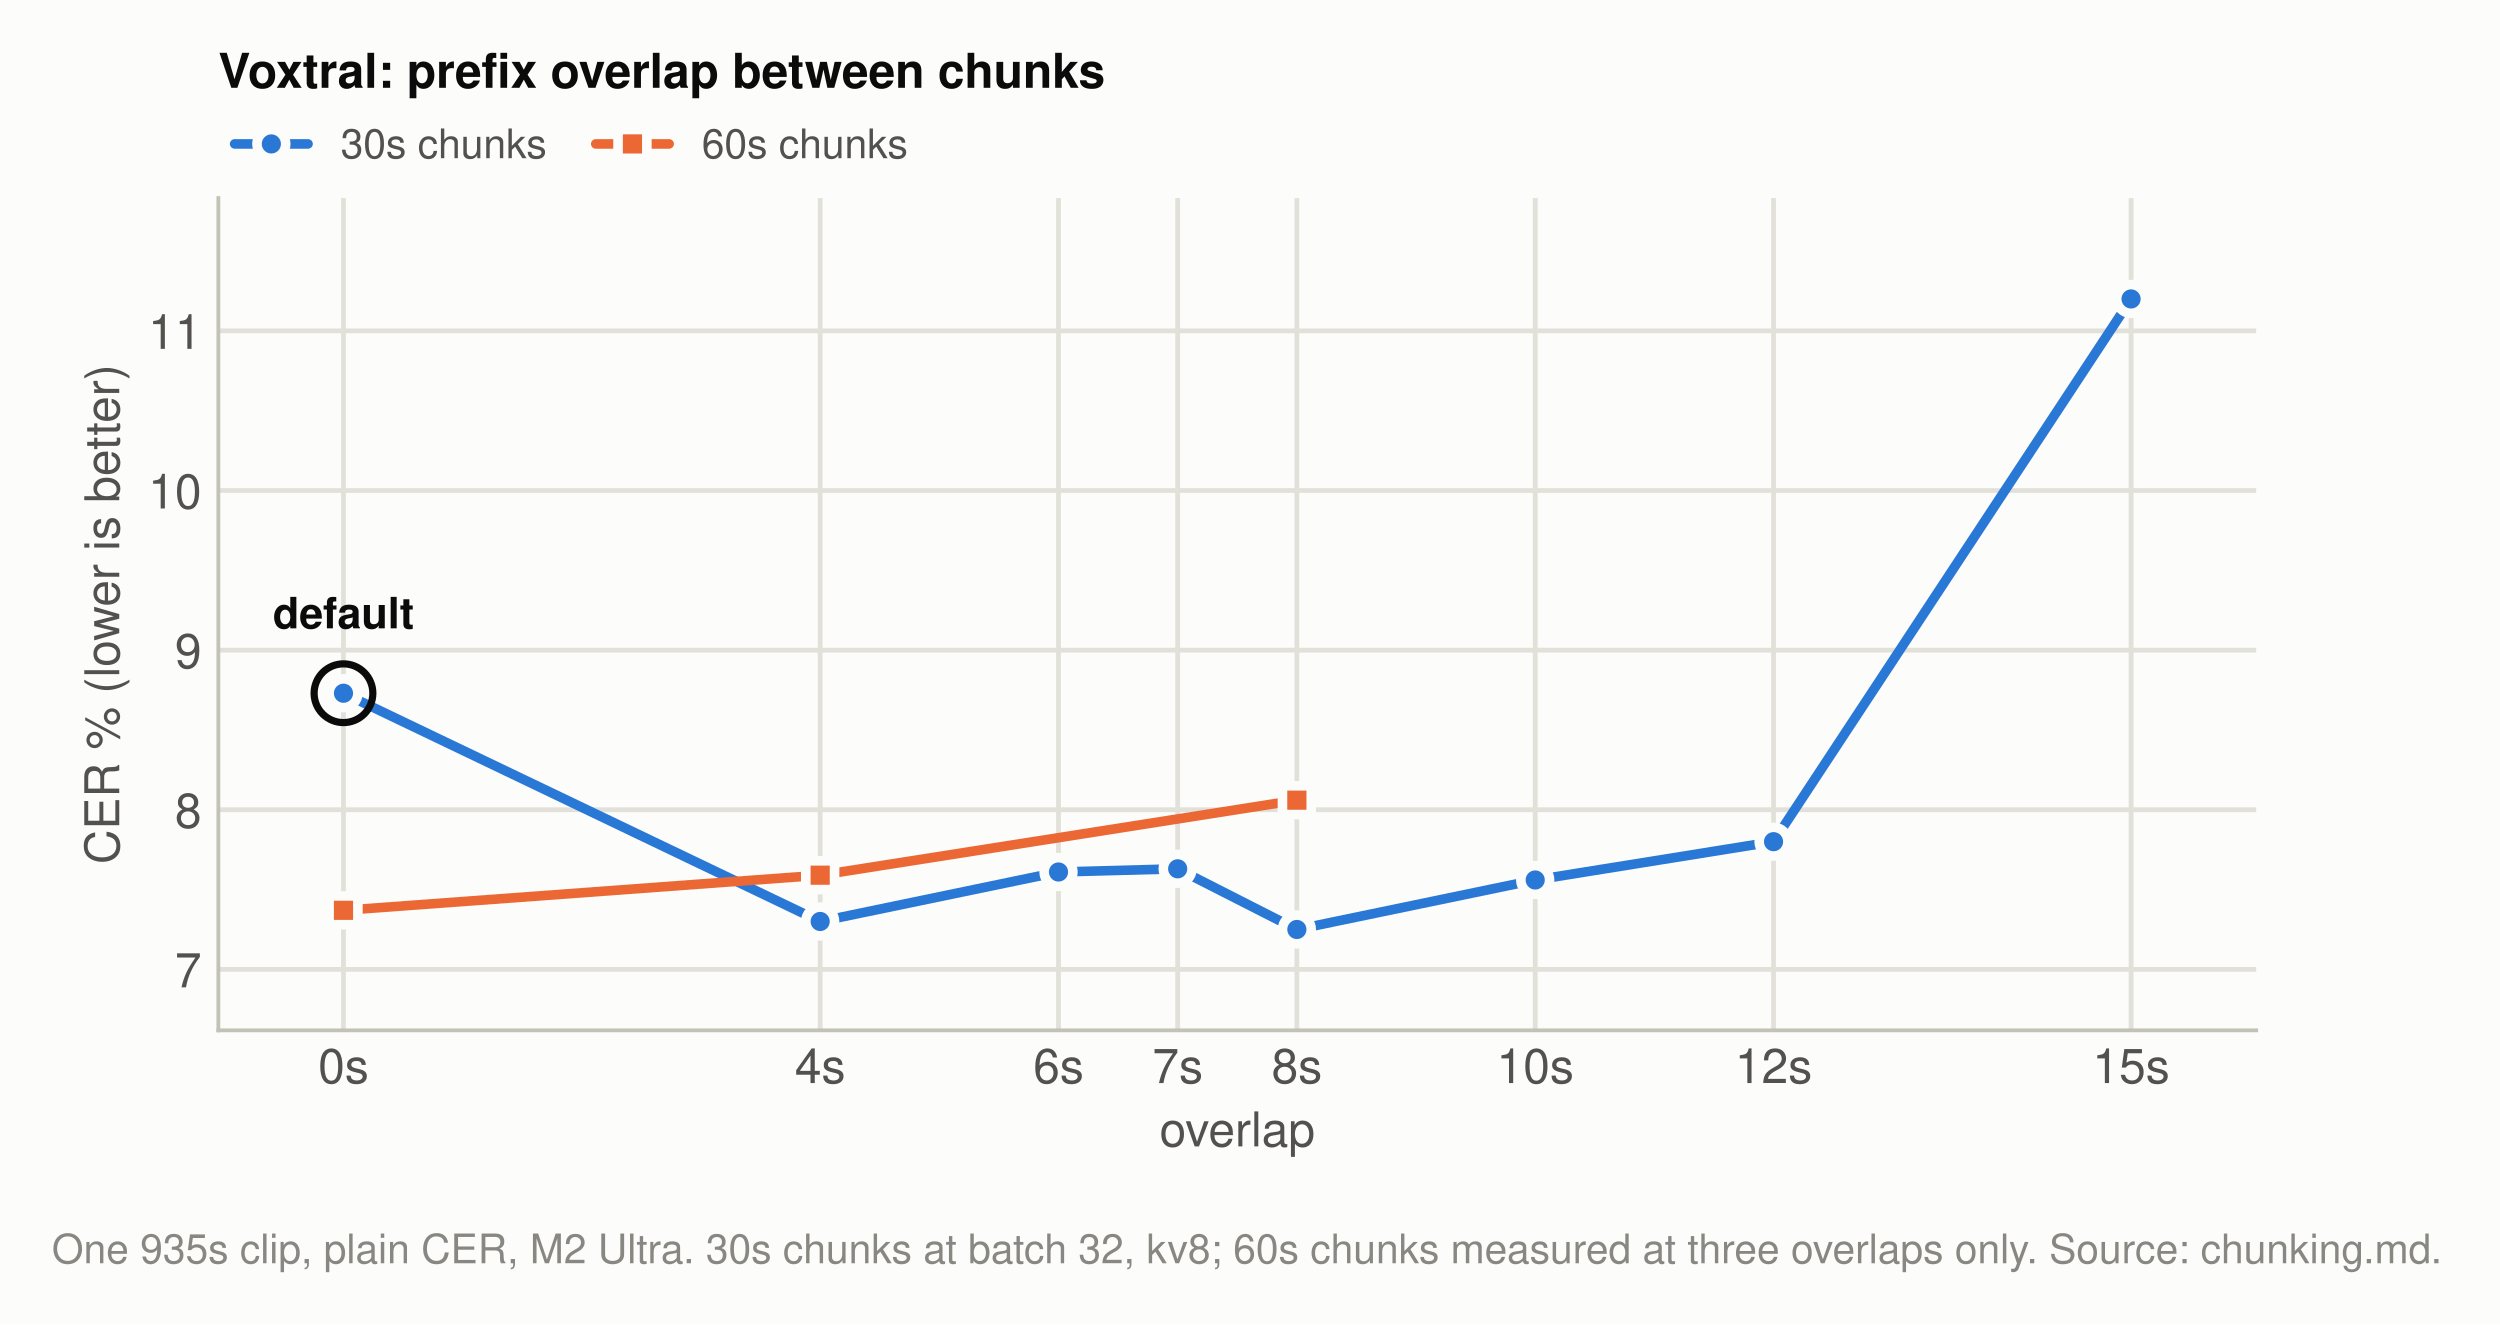
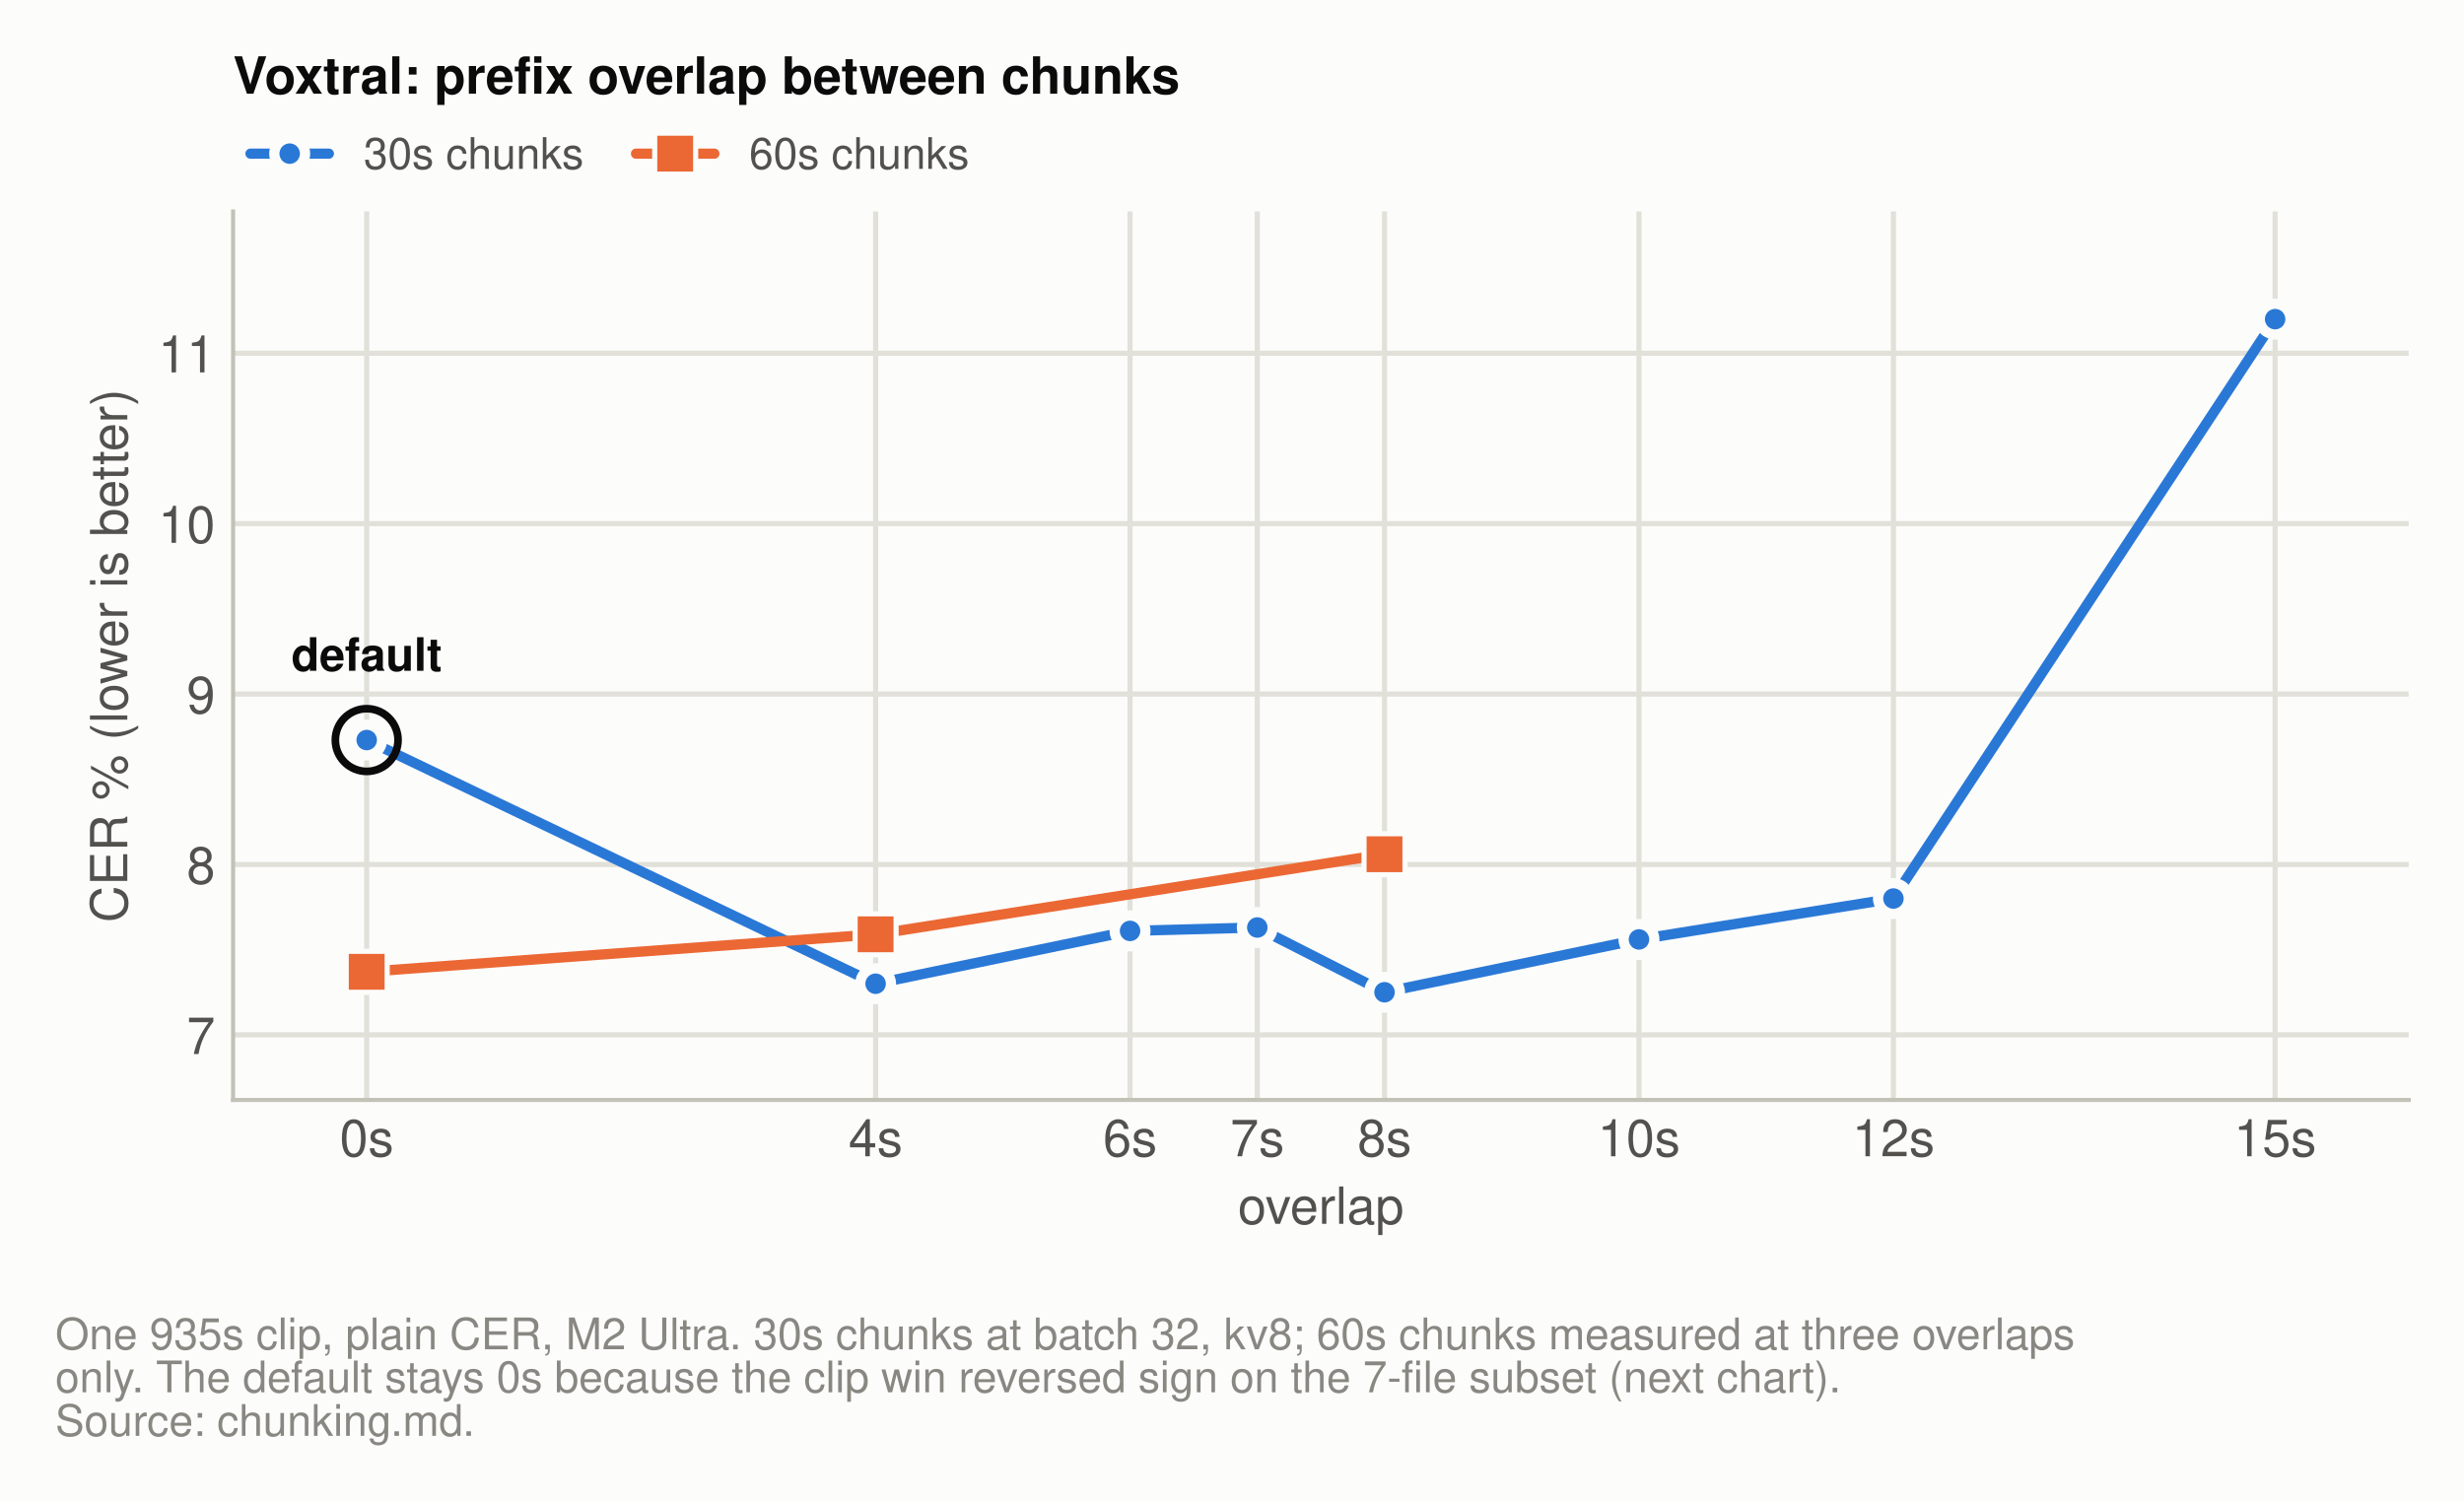
- <svg xmlns="http://www.w3.org/2000/svg" xmlns:xlink="http://www.w3.org/1999/xlink" width="521.283pt" height="276.096pt" viewBox="0 0 521.283 276.096" version="1.1">
+ <svg xmlns="http://www.w3.org/2000/svg" xmlns:xlink="http://www.w3.org/1999/xlink" width="481.248pt" height="293.257pt" viewBox="0 0 481.248 293.257" version="1.1">
  <defs>
    <style type="text/css">*{stroke-linejoin: round; stroke-linecap: butt}</style>
  </defs>
  <g id="figure_1">
    <g id="patch_1">
-       <path d="M 0 276.096  L 521.283 276.096  L 521.283 0  L 0 0  z " style="fill: #fcfcfb" />
+       <path d="M 0 293.257  L 481.248 293.257  L 481.248 0  L 0 0  z " style="fill: #fcfcfb" />
    </g>
    <g id="axes_1">
      <g id="patch_2">
        <path d="M 45.528 214.841  L 470.448 214.841  L 470.448 41.3  L 45.528 41.3  z " style="fill: #fcfcfb" />
      </g>
      <g id="matplotlib.axis_1">
        <g id="xtick_1">
          <g id="line2d_1">
-             <path d="M 71.62 214.841  L 71.62 41.3  " clip-path="url(#pa9f6704848)" style="fill: none; stroke: #e1e0d9; stroke-linecap: round" />
+             <path d="M 71.62 214.841  L 71.62 41.3  " clip-path="url(#pbf40f241fc)" style="fill: none; stroke: #e1e0d9; stroke-linecap: round" />
          </g>
          <g id="line2d_2" />
          <g id="text_1">
            <text style="font-size: 10px; font-family: 'Helvetica', 'Arial', 'DejaVu Sans'; text-anchor: middle; fill: #52514e" x="71.62" y="225.841" transform="rotate(-0 71.61958 225.8408)">0s</text>
          </g>
        </g>
        <g id="xtick_2">
          <g id="line2d_3">
-             <path d="M 171.016 214.841  L 171.016 41.3  " clip-path="url(#pa9f6704848)" style="fill: none; stroke: #e1e0d9; stroke-linecap: round" />
+             <path d="M 171.016 214.841  L 171.016 41.3  " clip-path="url(#pbf40f241fc)" style="fill: none; stroke: #e1e0d9; stroke-linecap: round" />
          </g>
          <g id="line2d_4" />
          <g id="text_2">
            <text style="font-size: 10px; font-family: 'Helvetica', 'Arial', 'DejaVu Sans'; text-anchor: middle; fill: #52514e" x="171.016" y="225.841" transform="rotate(-0 171.0161 225.8408)">4s</text>
          </g>
        </g>
        <g id="xtick_3">
          <g id="line2d_5">
-             <path d="M 220.714 214.841  L 220.714 41.3  " clip-path="url(#pa9f6704848)" style="fill: none; stroke: #e1e0d9; stroke-linecap: round" />
+             <path d="M 220.714 214.841  L 220.714 41.3  " clip-path="url(#pbf40f241fc)" style="fill: none; stroke: #e1e0d9; stroke-linecap: round" />
          </g>
          <g id="line2d_6" />
          <g id="text_3">
            <text style="font-size: 10px; font-family: 'Helvetica', 'Arial', 'DejaVu Sans'; text-anchor: middle; fill: #52514e" x="220.714" y="225.841" transform="rotate(-0 220.7143 225.8408)">6s</text>
          </g>
        </g>
        <g id="xtick_4">
          <g id="line2d_7">
-             <path d="M 245.563 214.841  L 245.563 41.3  " clip-path="url(#pa9f6704848)" style="fill: none; stroke: #e1e0d9; stroke-linecap: round" />
+             <path d="M 245.563 214.841  L 245.563 41.3  " clip-path="url(#pbf40f241fc)" style="fill: none; stroke: #e1e0d9; stroke-linecap: round" />
          </g>
          <g id="line2d_8" />
          <g id="text_4">
            <text style="font-size: 10px; font-family: 'Helvetica', 'Arial', 'DejaVu Sans'; text-anchor: middle; fill: #52514e" x="245.563" y="225.841" transform="rotate(-0 245.5634 225.8408)">7s</text>
          </g>
        </g>
        <g id="xtick_5">
          <g id="line2d_9">
-             <path d="M 270.413 214.841  L 270.413 41.3  " clip-path="url(#pa9f6704848)" style="fill: none; stroke: #e1e0d9; stroke-linecap: round" />
+             <path d="M 270.413 214.841  L 270.413 41.3  " clip-path="url(#pbf40f241fc)" style="fill: none; stroke: #e1e0d9; stroke-linecap: round" />
          </g>
          <g id="line2d_10" />
          <g id="text_5">
            <text style="font-size: 10px; font-family: 'Helvetica', 'Arial', 'DejaVu Sans'; text-anchor: middle; fill: #52514e" x="270.413" y="225.841" transform="rotate(-0 270.4126 225.8408)">8s</text>
          </g>
        </g>
        <g id="xtick_6">
          <g id="line2d_11">
-             <path d="M 320.111 214.841  L 320.111 41.3  " clip-path="url(#pa9f6704848)" style="fill: none; stroke: #e1e0d9; stroke-linecap: round" />
+             <path d="M 320.111 214.841  L 320.111 41.3  " clip-path="url(#pbf40f241fc)" style="fill: none; stroke: #e1e0d9; stroke-linecap: round" />
          </g>
          <g id="line2d_12" />
          <g id="text_6">
            <text style="font-size: 10px; font-family: 'Helvetica', 'Arial', 'DejaVu Sans'; text-anchor: middle; fill: #52514e" x="320.111" y="225.841" transform="rotate(-0 320.1108 225.8408)">10s</text>
          </g>
        </g>
        <g id="xtick_7">
          <g id="line2d_13">
-             <path d="M 369.809 214.841  L 369.809 41.3  " clip-path="url(#pa9f6704848)" style="fill: none; stroke: #e1e0d9; stroke-linecap: round" />
+             <path d="M 369.809 214.841  L 369.809 41.3  " clip-path="url(#pbf40f241fc)" style="fill: none; stroke: #e1e0d9; stroke-linecap: round" />
          </g>
          <g id="line2d_14" />
          <g id="text_7">
            <text style="font-size: 10px; font-family: 'Helvetica', 'Arial', 'DejaVu Sans'; text-anchor: middle; fill: #52514e" x="369.809" y="225.841" transform="rotate(-0 369.8091 225.8408)">12s</text>
          </g>
        </g>
        <g id="xtick_8">
          <g id="line2d_15">
-             <path d="M 444.356 214.841  L 444.356 41.3  " clip-path="url(#pa9f6704848)" style="fill: none; stroke: #e1e0d9; stroke-linecap: round" />
+             <path d="M 444.356 214.841  L 444.356 41.3  " clip-path="url(#pbf40f241fc)" style="fill: none; stroke: #e1e0d9; stroke-linecap: round" />
          </g>
          <g id="line2d_16" />
          <g id="text_8">
            <text style="font-size: 10px; font-family: 'Helvetica', 'Arial', 'DejaVu Sans'; text-anchor: middle; fill: #52514e" x="444.356" y="225.841" transform="rotate(-0 444.3564 225.8408)">15s</text>
          </g>
        </g>
        <g id="text_9">
          <text style="font-size: 10px; font-family: 'Helvetica', 'Arial', 'DejaVu Sans'; text-anchor: middle; fill: #52514e" x="257.988" y="239.04" transform="rotate(-0 257.988 239.04)">overlap</text>
        </g>
      </g>
      <g id="matplotlib.axis_2">
        <g id="ytick_1">
          <g id="line2d_17">
-             <path d="M 45.528 202.126  L 470.448 202.126  " clip-path="url(#pa9f6704848)" style="fill: none; stroke: #e1e0d9; stroke-linecap: round" />
+             <path d="M 45.528 202.126  L 470.448 202.126  " clip-path="url(#pbf40f241fc)" style="fill: none; stroke: #e1e0d9; stroke-linecap: round" />
          </g>
          <g id="line2d_18" />
          <g id="text_10">
            <text style="font-size: 10px; font-family: 'Helvetica', 'Arial', 'DejaVu Sans'; text-anchor: end; fill: #52514e" x="42.028" y="205.876" transform="rotate(-0 42.028 205.8764)">7</text>
          </g>
        </g>
        <g id="ytick_2">
          <g id="line2d_19">
-             <path d="M 45.528 168.843  L 470.448 168.843  " clip-path="url(#pa9f6704848)" style="fill: none; stroke: #e1e0d9; stroke-linecap: round" />
+             <path d="M 45.528 168.843  L 470.448 168.843  " clip-path="url(#pbf40f241fc)" style="fill: none; stroke: #e1e0d9; stroke-linecap: round" />
          </g>
          <g id="line2d_20" />
          <g id="text_11">
            <text style="font-size: 10px; font-family: 'Helvetica', 'Arial', 'DejaVu Sans'; text-anchor: end; fill: #52514e" x="42.028" y="172.593" transform="rotate(-0 42.028 172.5928)">8</text>
          </g>
        </g>
        <g id="ytick_3">
          <g id="line2d_21">
-             <path d="M 45.528 135.559  L 470.448 135.559  " clip-path="url(#pa9f6704848)" style="fill: none; stroke: #e1e0d9; stroke-linecap: round" />
+             <path d="M 45.528 135.559  L 470.448 135.559  " clip-path="url(#pbf40f241fc)" style="fill: none; stroke: #e1e0d9; stroke-linecap: round" />
          </g>
          <g id="line2d_22" />
          <g id="text_12">
            <text style="font-size: 10px; font-family: 'Helvetica', 'Arial', 'DejaVu Sans'; text-anchor: end; fill: #52514e" x="42.028" y="139.309" transform="rotate(-0 42.028 139.3092)">9</text>
          </g>
        </g>
        <g id="ytick_4">
          <g id="line2d_23">
-             <path d="M 45.528 102.276  L 470.448 102.276  " clip-path="url(#pa9f6704848)" style="fill: none; stroke: #e1e0d9; stroke-linecap: round" />
+             <path d="M 45.528 102.276  L 470.448 102.276  " clip-path="url(#pbf40f241fc)" style="fill: none; stroke: #e1e0d9; stroke-linecap: round" />
          </g>
          <g id="line2d_24" />
          <g id="text_13">
            <text style="font-size: 10px; font-family: 'Helvetica', 'Arial', 'DejaVu Sans'; text-anchor: end; fill: #52514e" x="42.028" y="106.026" transform="rotate(-0 42.028 106.0256)">10</text>
          </g>
        </g>
        <g id="ytick_5">
          <g id="line2d_25">
-             <path d="M 45.528 68.992  L 470.448 68.992  " clip-path="url(#pa9f6704848)" style="fill: none; stroke: #e1e0d9; stroke-linecap: round" />
+             <path d="M 45.528 68.992  L 470.448 68.992  " clip-path="url(#pbf40f241fc)" style="fill: none; stroke: #e1e0d9; stroke-linecap: round" />
          </g>
          <g id="line2d_26" />
          <g id="text_14">
            <text style="font-size: 10px; font-family: 'Helvetica', 'Arial', 'DejaVu Sans'; text-anchor: end; fill: #52514e" x="42.028" y="72.742" transform="rotate(-0 42.028 72.74197)">11</text>
          </g>
        </g>
        <g id="text_15">
          <text style="font-size: 10px; font-family: 'Helvetica', 'Arial', 'DejaVu Sans'; text-anchor: middle; fill: #52514e" x="24.866" y="128.07" transform="rotate(-90 24.8655 128.0704)">CER % (lower is better)</text>
        </g>
      </g>
      <g id="patch_3">
        <path d="M 45.528 214.841  L 45.528 41.3  " style="fill: none; stroke: #c3c2b7; stroke-width: 0.8; stroke-linejoin: miter; stroke-linecap: square" />
      </g>
      <g id="patch_4">
        <path d="M 45.528 214.841  L 470.448 214.841  " style="fill: none; stroke: #c3c2b7; stroke-width: 0.8; stroke-linejoin: miter; stroke-linecap: square" />
      </g>
      <g id="line2d_27">
-         <path d="M 71.62 144.546  L 171.016 192.141  L 220.714 181.823  L 245.563 181.158  L 270.413 193.806  L 320.111 183.488  L 369.809 175.5  L 444.356 62.335  " clip-path="url(#pa9f6704848)" style="fill: none; stroke: #2a78d6; stroke-width: 2; stroke-linecap: round" />
+         <path d="M 71.62 144.546  L 171.016 192.141  L 220.714 181.823  L 245.563 181.158  L 270.413 193.806  L 320.111 183.488  L 369.809 175.5  L 444.356 62.335  " clip-path="url(#pbf40f241fc)" style="fill: none; stroke: #2a78d6; stroke-width: 2; stroke-linecap: round" />
        <defs>
          <path id="m18ba76b1aa" d="M 0 3  C 0.796 3 1.559 2.684 2.121 2.121  C 2.684 1.559 3 0.796 3 0  C 3 -0.796 2.684 -1.559 2.121 -2.121  C 1.559 -2.684 0.796 -3 0 -3  C -0.796 -3 -1.559 -2.684 -2.121 -2.121  C -2.684 -1.559 -3 -0.796 -3 0  C -3 0.796 -2.684 1.559 -2.121 2.121  C -1.559 2.684 -0.796 3 0 3  z " style="stroke: #fcfcfb; stroke-width: 2" />
        </defs>
-         <g clip-path="url(#pa9f6704848)">
+         <g clip-path="url(#pbf40f241fc)">
          <use xlink:href="#m18ba76b1aa" x="71.62" y="144.546" style="fill: #2a78d6; stroke: #fcfcfb; stroke-width: 2" />
          <use xlink:href="#m18ba76b1aa" x="171.016" y="192.141" style="fill: #2a78d6; stroke: #fcfcfb; stroke-width: 2" />
          <use xlink:href="#m18ba76b1aa" x="220.714" y="181.823" style="fill: #2a78d6; stroke: #fcfcfb; stroke-width: 2" />
          <use xlink:href="#m18ba76b1aa" x="245.563" y="181.158" style="fill: #2a78d6; stroke: #fcfcfb; stroke-width: 2" />
          <use xlink:href="#m18ba76b1aa" x="270.413" y="193.806" style="fill: #2a78d6; stroke: #fcfcfb; stroke-width: 2" />
          <use xlink:href="#m18ba76b1aa" x="320.111" y="183.488" style="fill: #2a78d6; stroke: #fcfcfb; stroke-width: 2" />
          <use xlink:href="#m18ba76b1aa" x="369.809" y="175.5" style="fill: #2a78d6; stroke: #fcfcfb; stroke-width: 2" />
          <use xlink:href="#m18ba76b1aa" x="444.356" y="62.335" style="fill: #2a78d6; stroke: #fcfcfb; stroke-width: 2" />
        </g>
      </g>
      <g id="line2d_28">
-         <path d="M 71.62 189.812  L 171.016 182.489  L 270.413 166.846  " clip-path="url(#pa9f6704848)" style="fill: none; stroke: #eb6834; stroke-width: 2; stroke-linecap: round" />
+         <path d="M 71.62 189.812  L 171.016 182.489  L 270.413 166.846  " clip-path="url(#pbf40f241fc)" style="fill: none; stroke: #eb6834; stroke-width: 2; stroke-linecap: round" />
        <defs>
-           <path id="mdab91e5291" d="M -3 3  L 3 3  L 3 -3  L -3 -3  z " style="stroke: #fcfcfb; stroke-width: 2; stroke-linejoin: miter" />
+           <path id="m658b94c491" d="M -4 4  L 4 4  L 4 -4  L -4 -4  z " style="stroke: #fcfcfb; stroke-linejoin: miter" />
        </defs>
-         <g clip-path="url(#pa9f6704848)">
-           <use xlink:href="#mdab91e5291" x="71.62" y="189.812" style="fill: #eb6834; stroke: #fcfcfb; stroke-width: 2; stroke-linejoin: miter" />
-           <use xlink:href="#mdab91e5291" x="171.016" y="182.489" style="fill: #eb6834; stroke: #fcfcfb; stroke-width: 2; stroke-linejoin: miter" />
-           <use xlink:href="#mdab91e5291" x="270.413" y="166.846" style="fill: #eb6834; stroke: #fcfcfb; stroke-width: 2; stroke-linejoin: miter" />
+         <g clip-path="url(#pbf40f241fc)">
+           <use xlink:href="#m658b94c491" x="71.62" y="189.812" style="fill: #eb6834; stroke: #fcfcfb; stroke-linejoin: miter" />
+           <use xlink:href="#m658b94c491" x="171.016" y="182.489" style="fill: #eb6834; stroke: #fcfcfb; stroke-linejoin: miter" />
+           <use xlink:href="#m658b94c491" x="270.413" y="166.846" style="fill: #eb6834; stroke: #fcfcfb; stroke-linejoin: miter" />
        </g>
      </g>
      <g id="text_16">
        <text style="font-weight: 700; font-size: 9px; font-family: 'Helvetica', 'Arial', 'DejaVu Sans'; text-anchor: middle; fill: #0b0b0b" x="71.62" y="131.016" transform="rotate(-0 71.61958 131.0165)">default</text>
      </g>
      <g id="text_17">
        <text style="font-weight: 700; font-size: 10px; font-family: 'Helvetica', 'Arial', 'DejaVu Sans'; text-anchor: start; fill: #0b0b0b" x="45.528" y="18.3" transform="rotate(-0 45.528 18.3)">Voxtral: prefix overlap between chunks</text>
      </g>
      <g id="PathCollection_1">
-         <path d="M 71.62 150.67  C 73.244 150.67 74.801 150.024 75.95 148.876  C 77.098 147.728 77.743 146.17 77.743 144.546  C 77.743 142.922 77.098 141.364 75.95 140.216  C 74.801 139.067 73.244 138.422 71.62 138.422  C 69.996 138.422 68.438 139.067 67.289 140.216  C 66.141 141.364 65.496 142.922 65.496 144.546  C 65.496 146.17 66.141 147.728 67.289 148.876  C 68.438 150.024 69.996 150.67 71.62 150.67  L 71.62 150.67  z " clip-path="url(#pa9f6704848)" style="fill: none; stroke: #0b0b0b; stroke-width: 1.5" />
+         <path d="M 71.62 150.67  C 73.244 150.67 74.801 150.024 75.95 148.876  C 77.098 147.728 77.743 146.17 77.743 144.546  C 77.743 142.922 77.098 141.364 75.95 140.216  C 74.801 139.067 73.244 138.422 71.62 138.422  C 69.996 138.422 68.438 139.067 67.289 140.216  C 66.141 141.364 65.496 142.922 65.496 144.546  C 65.496 146.17 66.141 147.728 67.289 148.876  C 68.438 150.024 69.996 150.67 71.62 150.67  L 71.62 150.67  z " clip-path="url(#pbf40f241fc)" style="fill: none; stroke: #0b0b0b; stroke-width: 1.5" />
      </g>
      <g id="legend_1">
        <g id="line2d_29">
          <path d="M 48.928 30.01  L 56.578 30.01  L 64.228 30.01  " style="fill: none; stroke: #2a78d6; stroke-width: 2; stroke-linecap: round" />
          <g>
            <use xlink:href="#m18ba76b1aa" x="56.578" y="30.01" style="fill: #2a78d6; stroke: #fcfcfb; stroke-width: 2" />
          </g>
        </g>
        <g id="text_18">
          <text style="font-size: 8.5px; font-family: 'Helvetica', 'Arial', 'DejaVu Sans'; text-anchor: start; fill: #52514e" x="71.028" y="32.985" transform="rotate(-0 71.028 32.98485)">30s chunks</text>
        </g>
        <g id="line2d_30">
          <path d="M 124.223 30.01  L 131.873 30.01  L 139.523 30.01  " style="fill: none; stroke: #eb6834; stroke-width: 2; stroke-linecap: round" />
          <g>
-             <use xlink:href="#mdab91e5291" x="131.873" y="30.01" style="fill: #eb6834; stroke: #fcfcfb; stroke-width: 2; stroke-linejoin: miter" />
+             <use xlink:href="#m658b94c491" x="131.873" y="30.01" style="fill: #eb6834; stroke: #fcfcfb; stroke-linejoin: miter" />
          </g>
        </g>
        <g id="text_19">
          <text style="font-size: 8.5px; font-family: 'Helvetica', 'Arial', 'DejaVu Sans'; text-anchor: start; fill: #52514e" x="146.323" y="32.985" transform="rotate(-0 146.3234 32.98485)">60s chunks</text>
        </g>
      </g>
    </g>
    <g id="text_20">
-       <text style="font-size: 8.5px; font-family: 'Helvetica', 'Arial', 'DejaVu Sans'; text-anchor: start; fill: #898781" x="10.8" y="263.415" transform="rotate(-0 10.8 263.415)">One 935s clip, plain CER, M2 Ultra. 30s chunks at batch 32, kv8; 60s chunks measured at three overlaps only. Source: chunking.md.</text>
+       <text style="font-size: 8.5px; font-family: 'Helvetica', 'Arial', 'DejaVu Sans'; fill: #898781" transform="translate(10.8 263.5416)">One 935s clip, plain CER, M2 Ultra. 30s chunks at batch 32, kv8; 60s chunks measured at three overlaps</text>
+       <text style="font-size: 8.5px; font-family: 'Helvetica', 'Arial', 'DejaVu Sans'; fill: #898781" transform="translate(10.8 271.9415)">only. The default stays 0s because the clip win reversed sign on the 7-file subset (next chart).</text>
+       <text style="font-size: 8.5px; font-family: 'Helvetica', 'Arial', 'DejaVu Sans'; fill: #898781" transform="translate(10.8 280.4503)">Source: chunking.md.</text>
    </g>
  </g>
  <defs>
-     <clipPath id="pa9f6704848">
+     <clipPath id="pbf40f241fc">
      <rect x="45.528" y="41.3" width="424.92" height="173.541" />
    </clipPath>
  </defs>
</svg>
